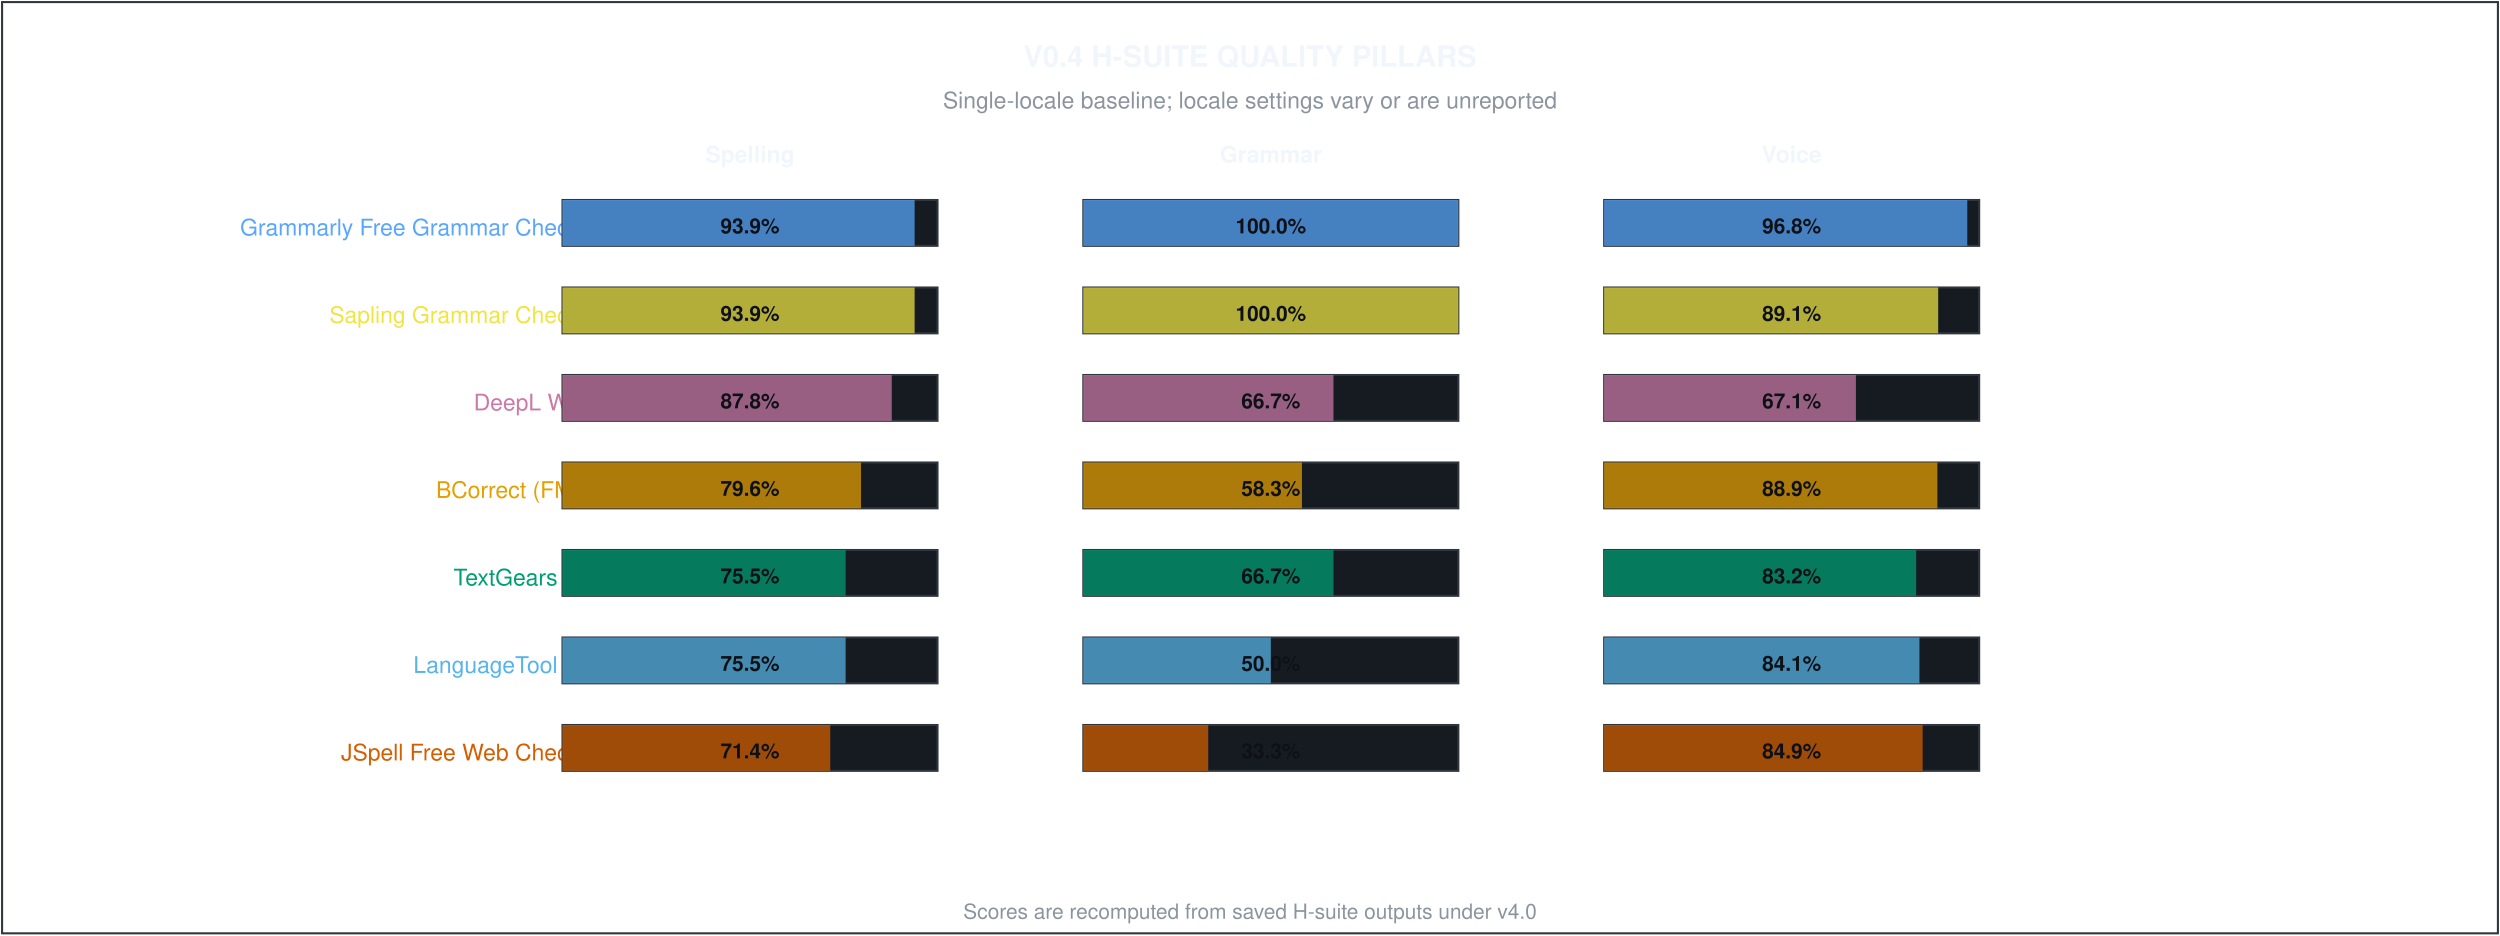
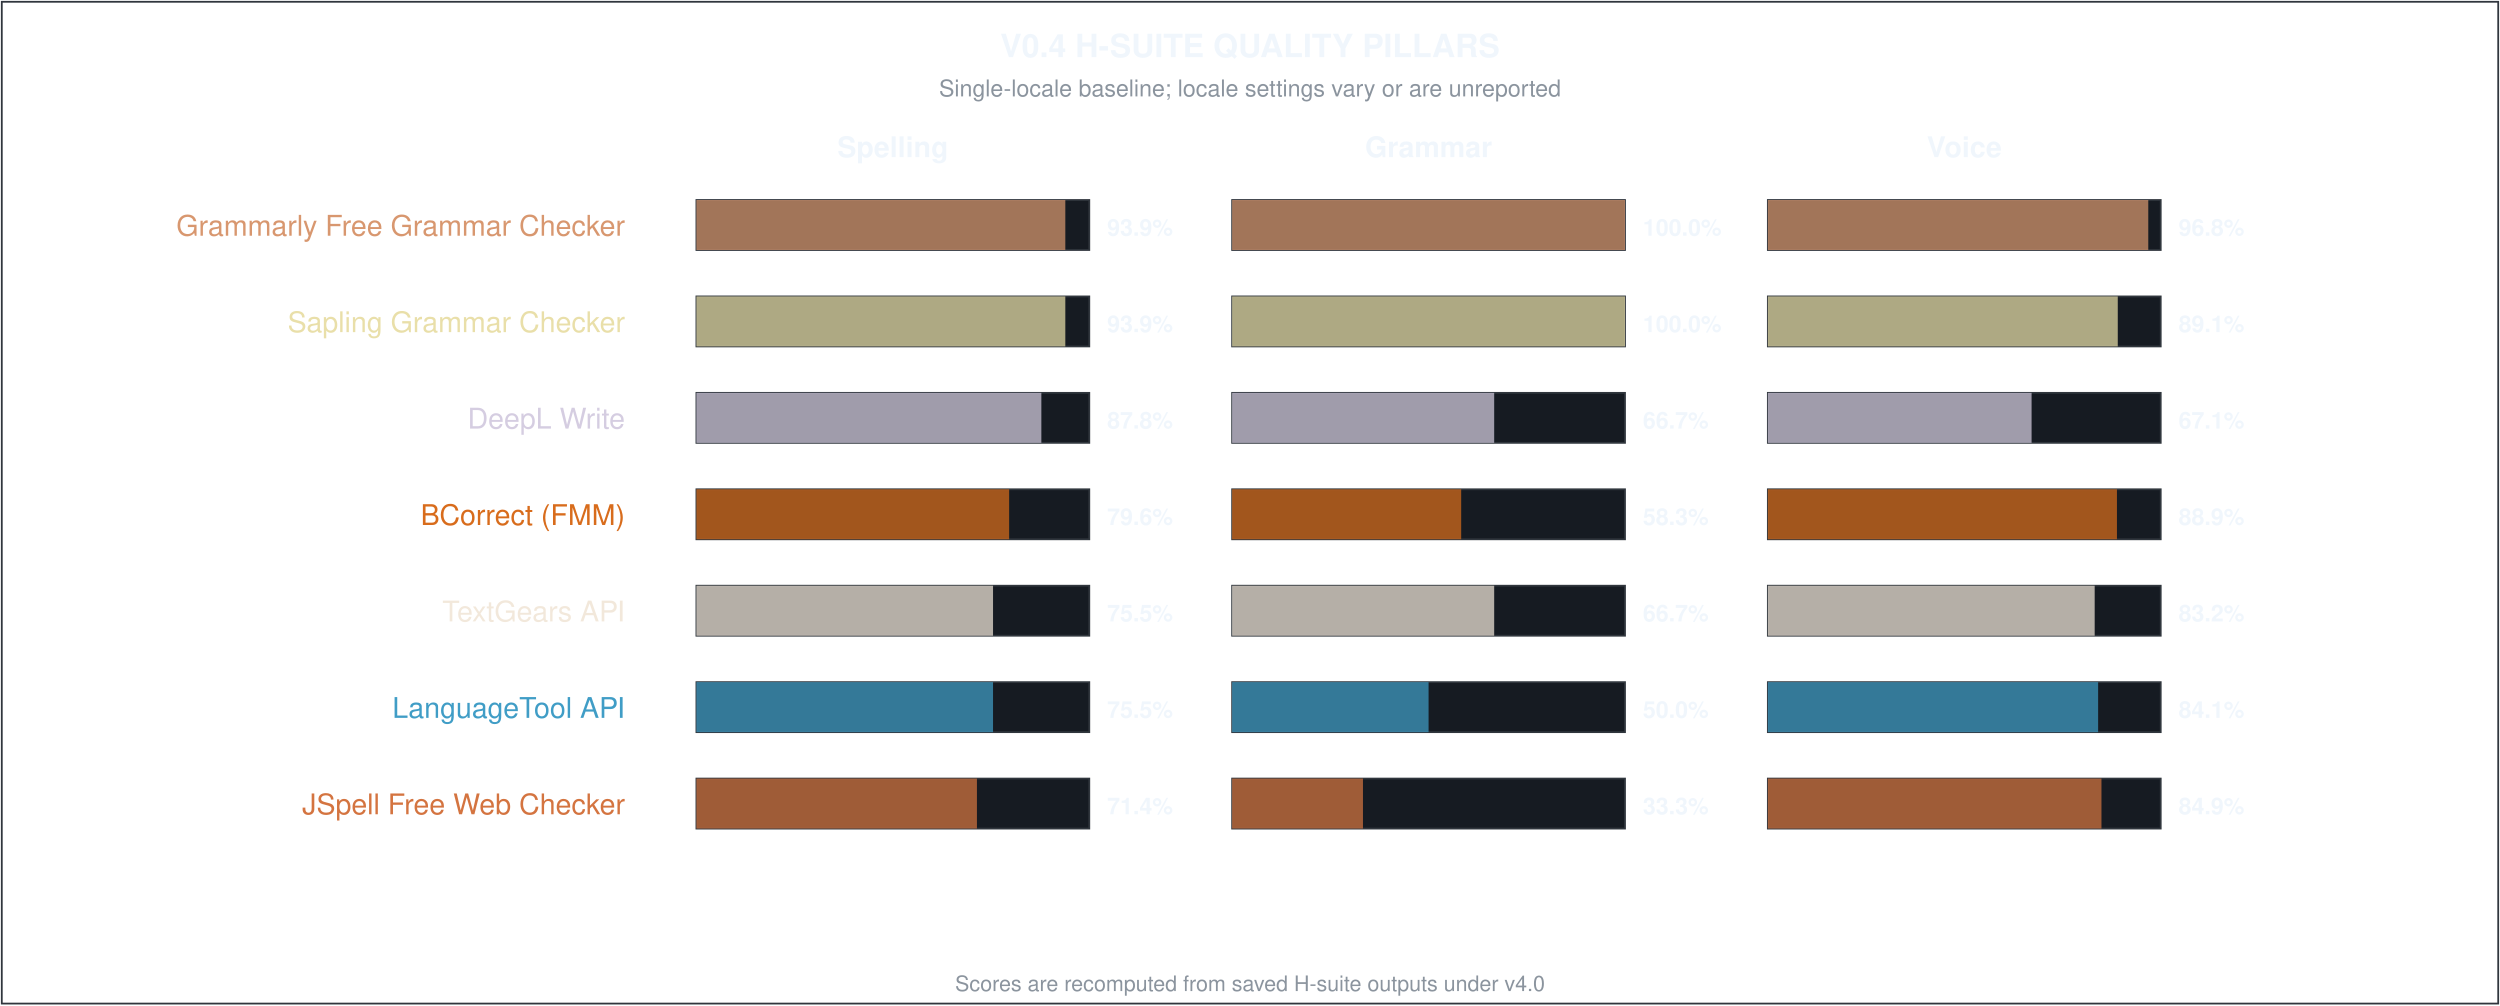
- <svg xmlns="http://www.w3.org/2000/svg" viewBox="0 0 1200 449" style="background:#0d1117; font-family:-apple-system,BlinkMacSystemFont,'Segoe UI',Helvetica,Arial,sans-serif;">
-   <rect x="1" y="1" width="1198" height="447" fill="none" stroke="#30363d" stroke-width="1" />
-   <text x="600" y="32" fill="#f0f6fc" font-size="14" font-weight="700" text-anchor="middle">V0.4 H-SUITE QUALITY PILLARS</text>
-   <text x="600" y="52" fill="#8b949e" font-size="11" text-anchor="middle">Single-locale baseline; locale settings vary or are unreported</text>
-   <text x="360" y="78" fill="#f0f6fc" font-size="11" font-weight="700" text-anchor="middle">Spelling</text>
-   <text x="610" y="78" fill="#f0f6fc" font-size="11" font-weight="700" text-anchor="middle">Grammar</text>
-   <text x="860" y="78" fill="#f0f6fc" font-size="11" font-weight="700" text-anchor="middle">Voice</text>
-   <text x="288" y="113" fill="#58a6ff" font-size="11" text-anchor="end">Grammarly Free Grammar Checker</text>
-   <rect x="270" y="96" width="180" height="22" fill="#161b22" stroke="#30363d" stroke-width="1" />
-   <rect x="270" y="96" width="169.02" height="22" fill="#58a6ff" opacity="0.72" />
-   <text x="360" y="112" fill="#0d1117" font-size="10" font-weight="700" text-anchor="middle">93.9%</text>
-   <rect x="520" y="96" width="180" height="22" fill="#161b22" stroke="#30363d" stroke-width="1" />
-   <rect x="520" y="96" width="180.00" height="22" fill="#58a6ff" opacity="0.72" />
-   <text x="610" y="112" fill="#0d1117" font-size="10" font-weight="700" text-anchor="middle">100.0%</text>
-   <rect x="770" y="96" width="180" height="22" fill="#161b22" stroke="#30363d" stroke-width="1" />
-   <rect x="770" y="96" width="174.29" height="22" fill="#58a6ff" opacity="0.72" />
-   <text x="860" y="112" fill="#0d1117" font-size="10" font-weight="700" text-anchor="middle">96.8%</text>
-   <text x="288" y="155" fill="#F0E442" font-size="11" text-anchor="end">Sapling Grammar Checker</text>
-   <rect x="270" y="138" width="180" height="22" fill="#161b22" stroke="#30363d" stroke-width="1" />
-   <rect x="270" y="138" width="169.02" height="22" fill="#F0E442" opacity="0.72" />
-   <text x="360" y="154" fill="#0d1117" font-size="10" font-weight="700" text-anchor="middle">93.9%</text>
-   <rect x="520" y="138" width="180" height="22" fill="#161b22" stroke="#30363d" stroke-width="1" />
-   <rect x="520" y="138" width="180.00" height="22" fill="#F0E442" opacity="0.72" />
-   <text x="610" y="154" fill="#0d1117" font-size="10" font-weight="700" text-anchor="middle">100.0%</text>
-   <rect x="770" y="138" width="180" height="22" fill="#161b22" stroke="#30363d" stroke-width="1" />
-   <rect x="770" y="138" width="160.33" height="22" fill="#F0E442" opacity="0.72" />
-   <text x="860" y="154" fill="#0d1117" font-size="10" font-weight="700" text-anchor="middle">89.1%</text>
-   <text x="288" y="197" fill="#CC79A7" font-size="11" text-anchor="end">DeepL Write</text>
-   <rect x="270" y="180" width="180" height="22" fill="#161b22" stroke="#30363d" stroke-width="1" />
-   <rect x="270" y="180" width="158.04" height="22" fill="#CC79A7" opacity="0.72" />
-   <text x="360" y="196" fill="#0d1117" font-size="10" font-weight="700" text-anchor="middle">87.8%</text>
-   <rect x="520" y="180" width="180" height="22" fill="#161b22" stroke="#30363d" stroke-width="1" />
-   <rect x="520" y="180" width="120.06" height="22" fill="#CC79A7" opacity="0.72" />
-   <text x="610" y="196" fill="#0d1117" font-size="10" font-weight="700" text-anchor="middle">66.7%</text>
-   <rect x="770" y="180" width="180" height="22" fill="#161b22" stroke="#30363d" stroke-width="1" />
-   <rect x="770" y="180" width="120.83" height="22" fill="#CC79A7" opacity="0.72" />
-   <text x="860" y="196" fill="#0d1117" font-size="10" font-weight="700" text-anchor="middle">67.1%</text>
-   <text x="288" y="239" fill="#E69F00" font-size="11" text-anchor="end">BCorrect (FMM)</text>
-   <rect x="270" y="222" width="180" height="22" fill="#161b22" stroke="#30363d" stroke-width="1" />
-   <rect x="270" y="222" width="143.28" height="22" fill="#E69F00" opacity="0.72" />
-   <text x="360" y="238" fill="#0d1117" font-size="10" font-weight="700" text-anchor="middle">79.6%</text>
-   <rect x="520" y="222" width="180" height="22" fill="#161b22" stroke="#30363d" stroke-width="1" />
-   <rect x="520" y="222" width="104.94" height="22" fill="#E69F00" opacity="0.72" />
-   <text x="610" y="238" fill="#0d1117" font-size="10" font-weight="700" text-anchor="middle">58.3%</text>
-   <rect x="770" y="222" width="180" height="22" fill="#161b22" stroke="#30363d" stroke-width="1" />
-   <rect x="770" y="222" width="159.95" height="22" fill="#E69F00" opacity="0.72" />
-   <text x="860" y="238" fill="#0d1117" font-size="10" font-weight="700" text-anchor="middle">88.9%</text>
-   <text x="288" y="281" fill="#009E73" font-size="11" text-anchor="end">TextGears API</text>
-   <rect x="270" y="264" width="180" height="22" fill="#161b22" stroke="#30363d" stroke-width="1" />
-   <rect x="270" y="264" width="135.90" height="22" fill="#009E73" opacity="0.72" />
-   <text x="360" y="280" fill="#0d1117" font-size="10" font-weight="700" text-anchor="middle">75.5%</text>
-   <rect x="520" y="264" width="180" height="22" fill="#161b22" stroke="#30363d" stroke-width="1" />
-   <rect x="520" y="264" width="120.06" height="22" fill="#009E73" opacity="0.72" />
-   <text x="610" y="280" fill="#0d1117" font-size="10" font-weight="700" text-anchor="middle">66.7%</text>
-   <rect x="770" y="264" width="180" height="22" fill="#161b22" stroke="#30363d" stroke-width="1" />
-   <rect x="770" y="264" width="149.74" height="22" fill="#009E73" opacity="0.72" />
-   <text x="860" y="280" fill="#0d1117" font-size="10" font-weight="700" text-anchor="middle">83.2%</text>
-   <text x="288" y="323" fill="#56B4E9" font-size="11" text-anchor="end">LanguageTool API</text>
-   <rect x="270" y="306" width="180" height="22" fill="#161b22" stroke="#30363d" stroke-width="1" />
-   <rect x="270" y="306" width="135.90" height="22" fill="#56B4E9" opacity="0.72" />
-   <text x="360" y="322" fill="#0d1117" font-size="10" font-weight="700" text-anchor="middle">75.5%</text>
-   <rect x="520" y="306" width="180" height="22" fill="#161b22" stroke="#30363d" stroke-width="1" />
-   <rect x="520" y="306" width="90.00" height="22" fill="#56B4E9" opacity="0.72" />
-   <text x="610" y="322" fill="#0d1117" font-size="10" font-weight="700" text-anchor="middle">50.0%</text>
-   <rect x="770" y="306" width="180" height="22" fill="#161b22" stroke="#30363d" stroke-width="1" />
-   <rect x="770" y="306" width="151.33" height="22" fill="#56B4E9" opacity="0.72" />
-   <text x="860" y="322" fill="#0d1117" font-size="10" font-weight="700" text-anchor="middle">84.1%</text>
-   <text x="288" y="365" fill="#D55E00" font-size="11" text-anchor="end">JSpell Free Web Checker</text>
-   <rect x="270" y="348" width="180" height="22" fill="#161b22" stroke="#30363d" stroke-width="1" />
-   <rect x="270" y="348" width="128.52" height="22" fill="#D55E00" opacity="0.72" />
-   <text x="360" y="364" fill="#0d1117" font-size="10" font-weight="700" text-anchor="middle">71.4%</text>
-   <rect x="520" y="348" width="180" height="22" fill="#161b22" stroke="#30363d" stroke-width="1" />
-   <rect x="520" y="348" width="59.94" height="22" fill="#D55E00" opacity="0.72" />
-   <text x="610" y="364" fill="#0d1117" font-size="10" font-weight="700" text-anchor="middle">33.3%</text>
-   <rect x="770" y="348" width="180" height="22" fill="#161b22" stroke="#30363d" stroke-width="1" />
-   <rect x="770" y="348" width="152.86" height="22" fill="#D55E00" opacity="0.72" />
-   <text x="860" y="364" fill="#0d1117" font-size="10" font-weight="700" text-anchor="middle">84.9%</text>
-   <text x="600" y="441" fill="#8b949e" font-size="10" text-anchor="middle">Scores are recomputed from saved H-suite outputs under v4.0</text>
+ <svg xmlns="http://www.w3.org/2000/svg" viewBox="0 0 1400 563" style="background:#0d1117; font-family:-apple-system,BlinkMacSystemFont,'Segoe UI',Helvetica,Arial,sans-serif;">
+   <rect x="1" y="1" width="1398" height="561" fill="none" stroke="#30363d" stroke-width="1" />
+   <text x="700" y="32" fill="#f0f6fc" font-size="18" font-weight="700" text-anchor="middle">V0.4 H-SUITE QUALITY PILLARS</text>
+   <text x="700" y="54" fill="#8b949e" font-size="13" text-anchor="middle">Single-locale baseline; locale settings vary or are unreported</text>
+   <text x="500" y="88" fill="#f0f6fc" font-size="16" font-weight="700" text-anchor="middle">Spelling</text>
+   <text x="800" y="88" fill="#f0f6fc" font-size="16" font-weight="700" text-anchor="middle">Grammar</text>
+   <text x="1100" y="88" fill="#f0f6fc" font-size="16" font-weight="700" text-anchor="middle">Voice</text>
+   <text x="350" y="132" fill="#D8976F" font-size="16" text-anchor="end">Grammarly Free Grammar Checker</text>
+   <rect x="390" y="112" width="220" height="28" fill="#161b22" stroke="#30363d" stroke-width="1" />
+   <rect x="390" y="112" width="206.58" height="28" fill="#D8976F" opacity="0.72" />
+   <text x="620" y="132" fill="#f0f6fc" font-size="13" font-weight="700">93.9%</text>
+   <rect x="690" y="112" width="220" height="28" fill="#161b22" stroke="#30363d" stroke-width="1" />
+   <rect x="690" y="112" width="220.00" height="28" fill="#D8976F" opacity="0.72" />
+   <text x="920" y="132" fill="#f0f6fc" font-size="13" font-weight="700">100.0%</text>
+   <rect x="990" y="112" width="220" height="28" fill="#161b22" stroke="#30363d" stroke-width="1" />
+   <rect x="990" y="112" width="213.03" height="28" fill="#D8976F" opacity="0.72" />
+   <text x="1220" y="132" fill="#f0f6fc" font-size="13" font-weight="700">96.8%</text>
+   <text x="350" y="186" fill="#E9DFA9" font-size="16" text-anchor="end">Sapling Grammar Checker</text>
+   <rect x="390" y="166" width="220" height="28" fill="#161b22" stroke="#30363d" stroke-width="1" />
+   <rect x="390" y="166" width="206.58" height="28" fill="#E9DFA9" opacity="0.72" />
+   <text x="620" y="186" fill="#f0f6fc" font-size="13" font-weight="700">93.9%</text>
+   <rect x="690" y="166" width="220" height="28" fill="#161b22" stroke="#30363d" stroke-width="1" />
+   <rect x="690" y="166" width="220.00" height="28" fill="#E9DFA9" opacity="0.72" />
+   <text x="920" y="186" fill="#f0f6fc" font-size="13" font-weight="700">100.0%</text>
+   <rect x="990" y="166" width="220" height="28" fill="#161b22" stroke="#30363d" stroke-width="1" />
+   <rect x="990" y="166" width="195.95" height="28" fill="#E9DFA9" opacity="0.72" />
+   <text x="1220" y="186" fill="#f0f6fc" font-size="13" font-weight="700">89.1%</text>
+   <text x="350" y="240" fill="#D5CDE1" font-size="16" text-anchor="end">DeepL Write</text>
+   <rect x="390" y="220" width="220" height="28" fill="#161b22" stroke="#30363d" stroke-width="1" />
+   <rect x="390" y="220" width="193.16" height="28" fill="#D5CDE1" opacity="0.72" />
+   <text x="620" y="240" fill="#f0f6fc" font-size="13" font-weight="700">87.8%</text>
+   <rect x="690" y="220" width="220" height="28" fill="#161b22" stroke="#30363d" stroke-width="1" />
+   <rect x="690" y="220" width="146.74" height="28" fill="#D5CDE1" opacity="0.72" />
+   <text x="920" y="240" fill="#f0f6fc" font-size="13" font-weight="700">66.7%</text>
+   <rect x="990" y="220" width="220" height="28" fill="#161b22" stroke="#30363d" stroke-width="1" />
+   <rect x="990" y="220" width="147.69" height="28" fill="#D5CDE1" opacity="0.72" />
+   <text x="1220" y="240" fill="#f0f6fc" font-size="13" font-weight="700">67.1%</text>
+   <text x="350" y="294" fill="#D86C1C" font-size="16" text-anchor="end">BCorrect (FMM)</text>
+   <rect x="390" y="274" width="220" height="28" fill="#161b22" stroke="#30363d" stroke-width="1" />
+   <rect x="390" y="274" width="175.12" height="28" fill="#D86C1C" opacity="0.72" />
+   <text x="620" y="294" fill="#f0f6fc" font-size="13" font-weight="700">79.6%</text>
+   <rect x="690" y="274" width="220" height="28" fill="#161b22" stroke="#30363d" stroke-width="1" />
+   <rect x="690" y="274" width="128.26" height="28" fill="#D86C1C" opacity="0.72" />
+   <text x="920" y="294" fill="#f0f6fc" font-size="13" font-weight="700">58.3%</text>
+   <rect x="990" y="274" width="220" height="28" fill="#161b22" stroke="#30363d" stroke-width="1" />
+   <rect x="990" y="274" width="195.49" height="28" fill="#D86C1C" opacity="0.72" />
+   <text x="1220" y="294" fill="#f0f6fc" font-size="13" font-weight="700">88.9%</text>
+   <text x="350" y="348" fill="#F2E8DB" font-size="16" text-anchor="end">TextGears API</text>
+   <rect x="390" y="328" width="220" height="28" fill="#161b22" stroke="#30363d" stroke-width="1" />
+   <rect x="390" y="328" width="166.10" height="28" fill="#F2E8DB" opacity="0.72" />
+   <text x="620" y="348" fill="#f0f6fc" font-size="13" font-weight="700">75.5%</text>
+   <rect x="690" y="328" width="220" height="28" fill="#161b22" stroke="#30363d" stroke-width="1" />
+   <rect x="690" y="328" width="146.74" height="28" fill="#F2E8DB" opacity="0.72" />
+   <text x="920" y="348" fill="#f0f6fc" font-size="13" font-weight="700">66.7%</text>
+   <rect x="990" y="328" width="220" height="28" fill="#161b22" stroke="#30363d" stroke-width="1" />
+   <rect x="990" y="328" width="183.02" height="28" fill="#F2E8DB" opacity="0.72" />
+   <text x="1220" y="348" fill="#f0f6fc" font-size="13" font-weight="700">83.2%</text>
+   <text x="350" y="402" fill="#409DC6" font-size="16" text-anchor="end">LanguageTool API</text>
+   <rect x="390" y="382" width="220" height="28" fill="#161b22" stroke="#30363d" stroke-width="1" />
+   <rect x="390" y="382" width="166.10" height="28" fill="#409DC6" opacity="0.72" />
+   <text x="620" y="402" fill="#f0f6fc" font-size="13" font-weight="700">75.5%</text>
+   <rect x="690" y="382" width="220" height="28" fill="#161b22" stroke="#30363d" stroke-width="1" />
+   <rect x="690" y="382" width="110.00" height="28" fill="#409DC6" opacity="0.72" />
+   <text x="920" y="402" fill="#f0f6fc" font-size="13" font-weight="700">50.0%</text>
+   <rect x="990" y="382" width="220" height="28" fill="#161b22" stroke="#30363d" stroke-width="1" />
+   <rect x="990" y="382" width="184.95" height="28" fill="#409DC6" opacity="0.72" />
+   <text x="1220" y="402" fill="#f0f6fc" font-size="13" font-weight="700">84.1%</text>
+   <text x="350" y="456" fill="#D47440" font-size="16" text-anchor="end">JSpell Free Web Checker</text>
+   <rect x="390" y="436" width="220" height="28" fill="#161b22" stroke="#30363d" stroke-width="1" />
+   <rect x="390" y="436" width="157.08" height="28" fill="#D47440" opacity="0.72" />
+   <text x="620" y="456" fill="#f0f6fc" font-size="13" font-weight="700">71.4%</text>
+   <rect x="690" y="436" width="220" height="28" fill="#161b22" stroke="#30363d" stroke-width="1" />
+   <rect x="690" y="436" width="73.26" height="28" fill="#D47440" opacity="0.72" />
+   <text x="920" y="456" fill="#f0f6fc" font-size="13" font-weight="700">33.3%</text>
+   <rect x="990" y="436" width="220" height="28" fill="#161b22" stroke="#30363d" stroke-width="1" />
+   <rect x="990" y="436" width="186.82" height="28" fill="#D47440" opacity="0.72" />
+   <text x="1220" y="456" fill="#f0f6fc" font-size="13" font-weight="700">84.9%</text>
+   <text x="700" y="555" fill="#8b949e" font-size="12" text-anchor="middle">Scores are recomputed from saved H-suite outputs under v4.0</text>
</svg>
